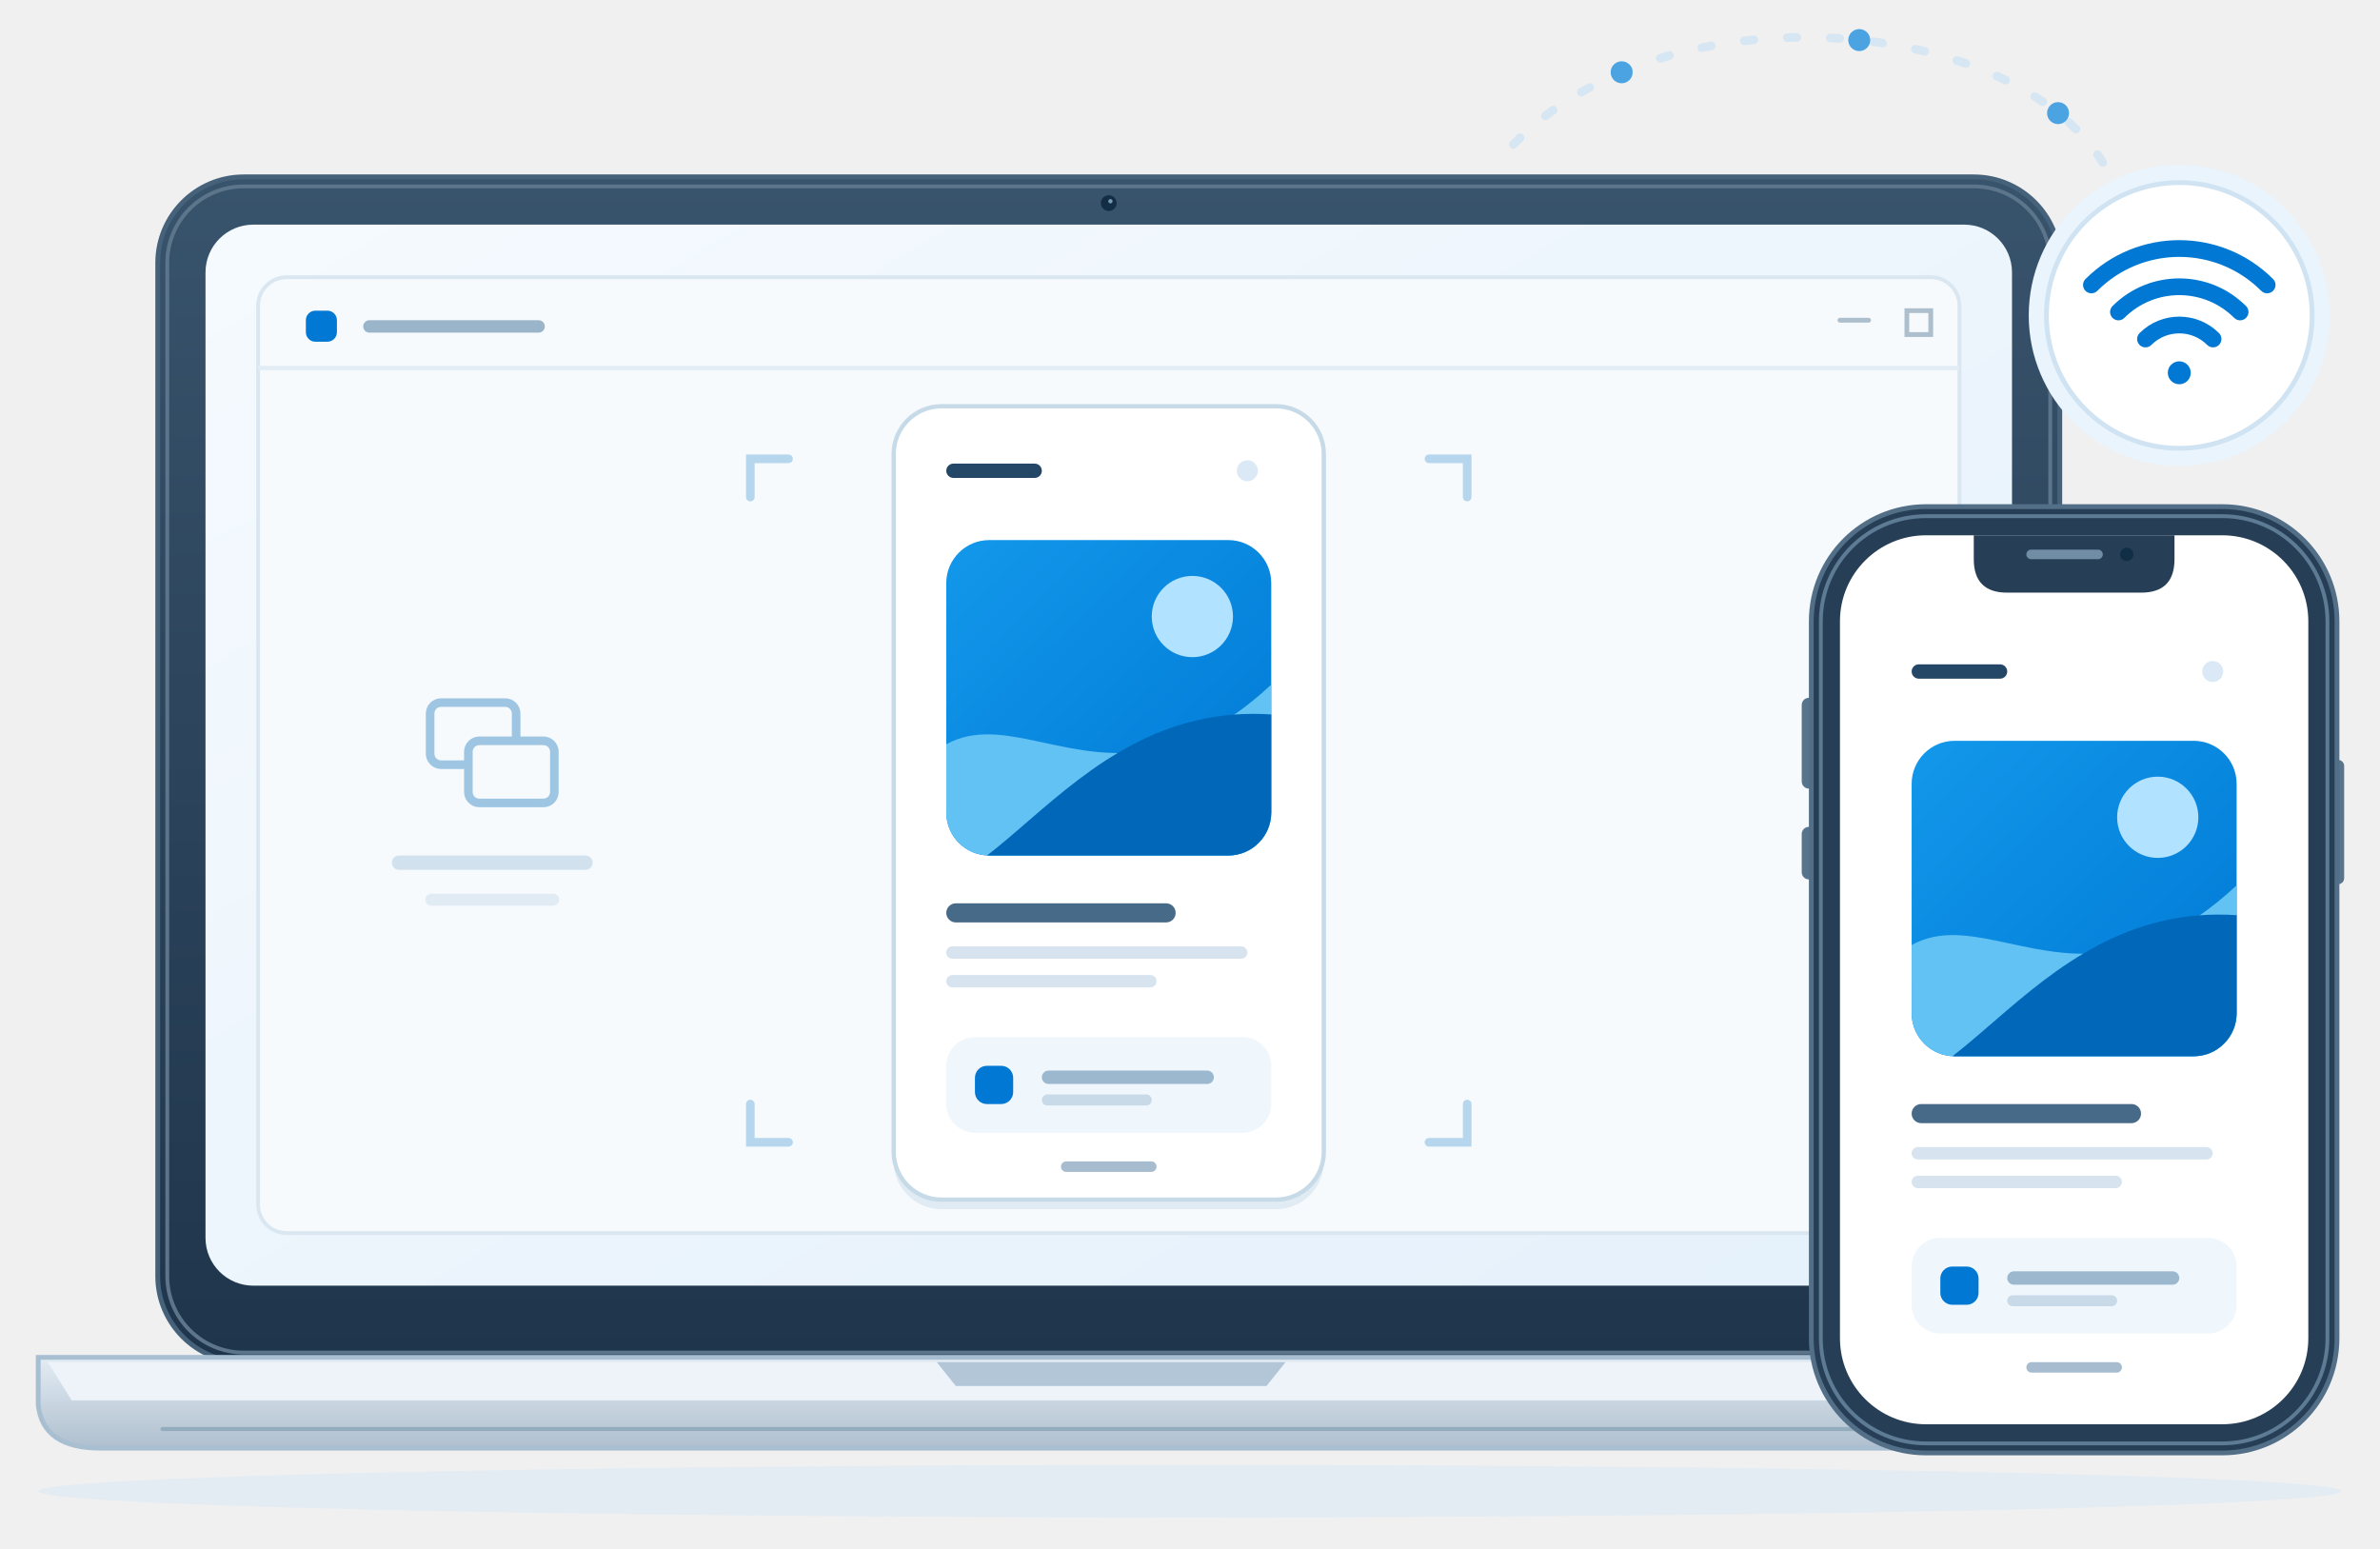
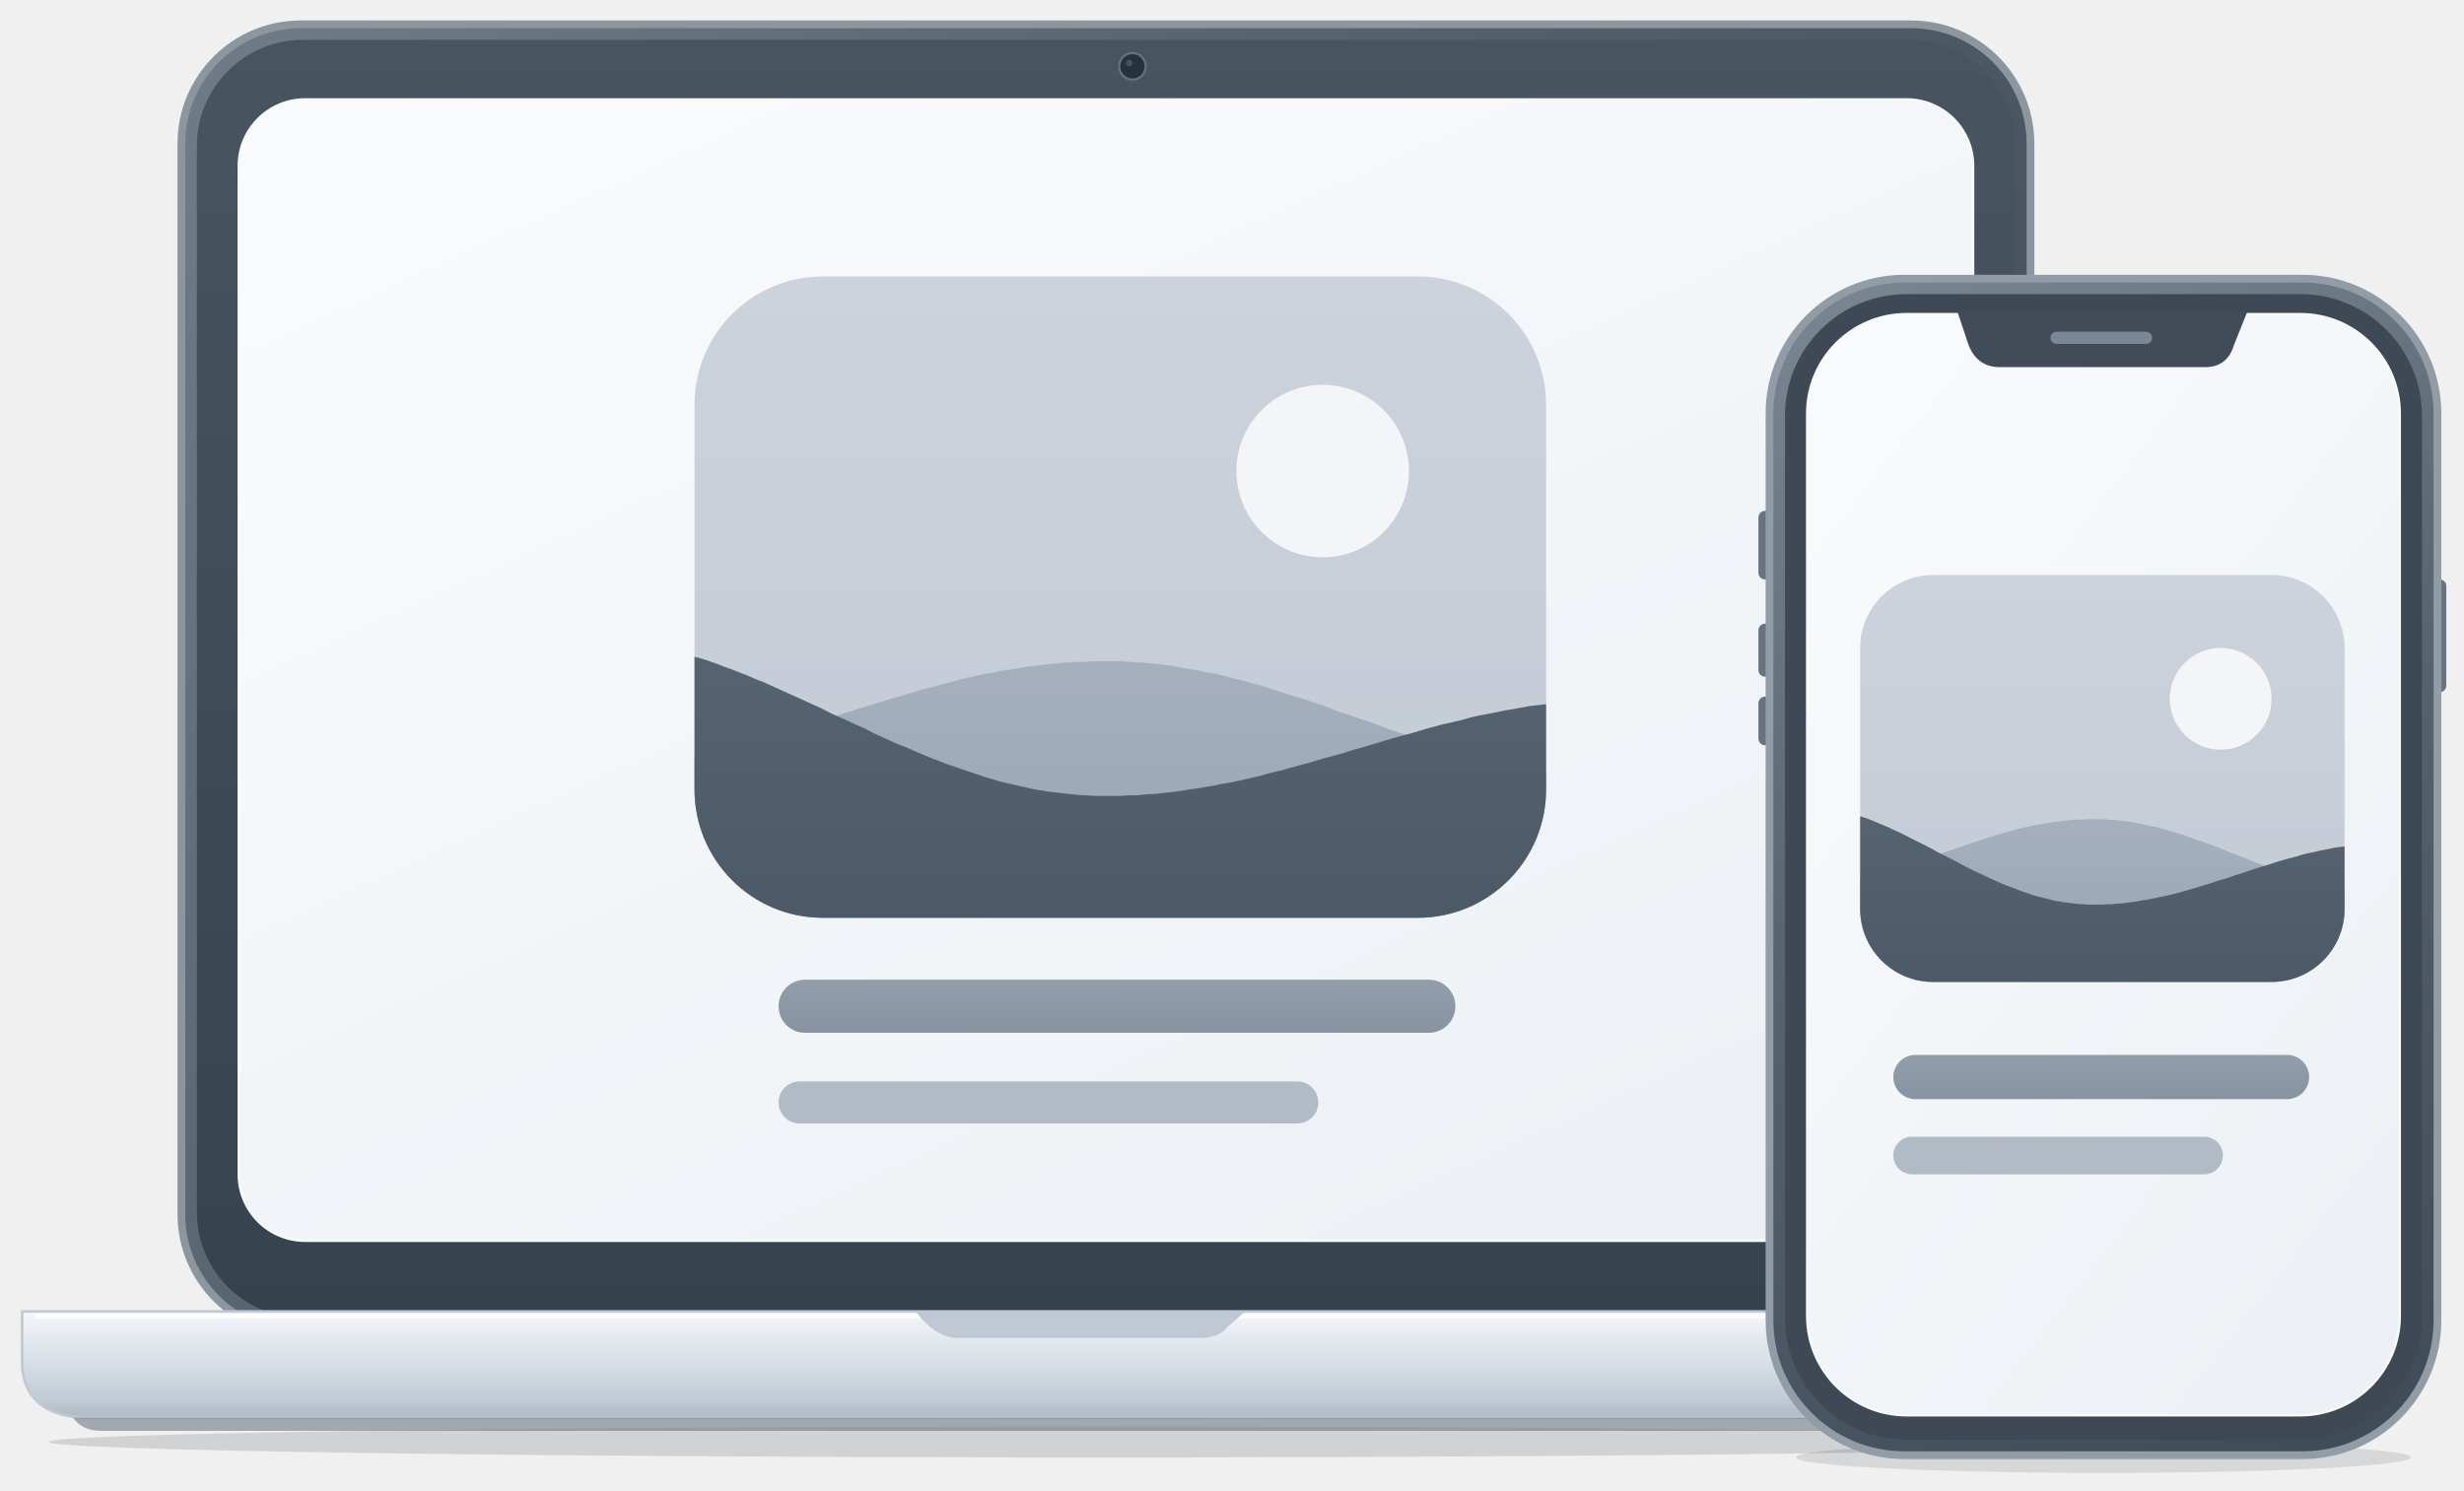
- <svg xmlns="http://www.w3.org/2000/svg" width="996" height="648" viewBox="72 30 498 324" fill="none" role="img" aria-labelledby="title desc">
+ <svg xmlns="http://www.w3.org/2000/svg" width="1114" height="674" viewBox="178 226 1114 674" fill="none" shape-rendering="geometricPrecision">
  <defs>
-     <linearGradient id="chassis" x1="0" y1="0" x2="0" y2="1">
-       <stop stop-color="#38536C" />
-       <stop offset="1" stop-color="#1F354B" />
+     <linearGradient id="laptop-case" x1="260" y1="237" x2="1040" y2="829" gradientUnits="userSpaceOnUse">
+       <stop stop-color="#707C88" />
+       <stop offset=".42" stop-color="#56636F" />
+       <stop offset="1" stop-color="#3E4A56" />
    </linearGradient>
-     <linearGradient id="silver" x1="0" y1="0" x2="0" y2="1">
-       <stop stop-color="#E3ECF4" />
-       <stop offset="1" stop-color="#AFBFCE" />
+     <linearGradient id="laptop-bezel" x1="600" y1="244" x2="600" y2="822" gradientUnits="userSpaceOnUse">
+       <stop stop-color="#485561" />
+       <stop offset="1" stop-color="#36434F" />
    </linearGradient>
-     <linearGradient id="blue" x1="0" y1="0" x2="1" y2="1">
-       <stop stop-color="#1298EB" />
-       <stop offset="1" stop-color="#0078D4" />
+     <linearGradient id="screen-face" x1="0" y1="0" x2=".7" y2="1">
+       <stop stop-color="#FAFBFD" />
+       <stop offset="1" stop-color="#EDF1F5" />
    </linearGradient>
-     <linearGradient id="canvas" x1="0" y1="0" x2="1" y2="1">
-       <stop stop-color="#F5FAFE" />
-       <stop offset="1" stop-color="#E4F0FB" />
+     <linearGradient id="laptop-base" x1="0" y1="0" x2="0" y2="1">
+       <stop stop-color="#F4F7FA" />
+       <stop offset=".34" stop-color="#DFE5EC" />
+       <stop offset=".8" stop-color="#C4CDD7" />
+       <stop offset="1" stop-color="#AFBAC6" />
    </linearGradient>
+     <linearGradient id="phone-case" x1="990" y1="354" x2="1250" y2="884" gradientUnits="userSpaceOnUse">
+       <stop stop-color="#7A8793" />
+       <stop offset=".48" stop-color="#55626F" />
+       <stop offset="1" stop-color="#3F4B57" />
+     </linearGradient>
+     <linearGradient id="photo-sky" x1="0" y1="0" x2="0" y2="1">
+       <stop stop-color="#CDD3DC" />
+       <stop offset="1" stop-color="#C2CAD5" />
+     </linearGradient>
+     <linearGradient id="rear-mountains" x1="0" y1=".5" x2="0" y2="1" gradientUnits="userSpaceOnUse">
+       <stop stop-color="#A8B2BF" />
+       <stop offset="1" stop-color="#99A5B4" />
+     </linearGradient>
+     <linearGradient id="front-mountains" x1="0" y1=".5" x2="0" y2="1" gradientUnits="userSpaceOnUse">
+       <stop stop-color="#586572" />
+       <stop offset="1" stop-color="#4C5966" />
+     </linearGradient>
+     <linearGradient id="primary-line" x1="0" y1="0" x2="0" y2="1">
+       <stop stop-color="#929EAB" />
+       <stop offset="1" stop-color="#8793A1" />
+     </linearGradient>
+     <clipPath id="computer-clip">
+       <rect x="492" y="351" width="385" height="290" rx="58" />
+     </clipPath>
+     <clipPath id="phone-clip">
+       <rect x="1019" y="486" width="219" height="184" rx="33" />
+     </clipPath>
  </defs>
-   <g id="illustration" transform="translate(39,-15)">
-     <ellipse cx="282" cy="357" rx="241" ry="5.5" fill="#E4ECF3" />
-     <g id="wireless-transfer">
-       <path d="M 473,79 C 453,47 379,42 348,77" stroke="#D6E6F3" stroke-width="1.8" stroke-dasharray="2 7" stroke-linecap="round" />
-       <circle cx="422.034" cy="53.387" r="2.3" fill="#4BA3E2" />
-       <circle cx="372.321" cy="60.122" r="2.3" fill="#4BA3E2" />
-       <circle cx="463.635" cy="68.669" r="2.3" fill="#4BA3E2" />
-     </g>
-     <g id="laptop">
-       <rect x="66" y="82" width="398" height="248" rx="18" fill="url(#chassis)" stroke="#46627B" stroke-width="1" />
-       <rect x="68" y="84" width="394" height="244" rx="16" stroke="#5C758B" stroke-width=".8" />
-       <rect x="76" y="92" width="378" height="222" rx="10" fill="url(#canvas)" />
-       <circle cx="265" cy="87.5" r="1.65" fill="#122D44" />
-       <circle cx="265.35" cy="87.1" r=".45" fill="#789AB6" />
-       <path d="M 41,329 H 489 L 509,339 Q 508,348 496,348 H 54 Q 42,348 41,339 Z" fill="url(#silver)" stroke="#A8BED1" stroke-width="1" />
-       <path d="M 43,330 H 487 L 502,338 H 48 Z" fill="#EDF3F8" />
-       <path d="M 229,330 H 302 L 298,335 H 233 Z" fill="#B3C6D8" />
-       <path d="M 67,344 H 477" stroke="#93ADBF" stroke-width=".85" stroke-linecap="round" />
-     </g>
-     <g id="desktop-interface">
-       <rect x="87" y="103" width="356" height="200" rx="6" fill="#F6FAFD" stroke="#DAE7F1" stroke-width=".8" />
-       <path d="M 87,122 H 443" stroke="#E2ECF4" stroke-width=".9" />
-       <rect x="97" y="110" width="6.5" height="6.5" rx="2" fill="#0078D4" />
-       <rect x="109" y="112" width="38" height="2.6" rx="1.3" fill="#9AB4C9" />
-       <path d="M 418,112 H 424 M 432,110 V 115 H 437 V 110 Z" stroke="#ADBFCD" stroke-width="1" stroke-linecap="round" />
-       <path d="M 198,141 H 190 V 149 M 332,141 H 340 V 149 M 198,284 H 190 V 276 M 332,284 H 340 V 276" stroke="#B6D6ED" stroke-width="1.8" stroke-linecap="round" />
-       <rect x="220" y="132" width="90" height="166" rx="10" fill="#E1EBF3" />
-       <rect x="220" y="130" width="90" height="166" rx="10" fill="#FFFFFF" stroke="#C7DAE8" stroke-width=".9" />
-       <g id="mirrored-content" transform="translate(223,132) scale(1)">
-         <clipPath id="mirrored-panel-clip">
-           <rect width="84" height="162" rx="9" />
-         </clipPath>
-         <g clip-path="url(#mirrored-panel-clip)">
-           <rect width="84" height="162" fill="#FFFFFF" />
-           <g id="mirrored-header">
-             <rect x="8" y="10" width="20" height="3" rx="1.5" fill="#244767" />
-             <circle cx="71" cy="11.5" r="2.2" fill="#DAE9F5" />
-           </g>
-           <clipPath id="mirrored-hero-clip">
-             <rect x="8" y="26" width="68" height="66" rx="9" />
-           </clipPath>
-           <g clip-path="url(#mirrored-hero-clip)">
-             <rect x="8" y="26" width="68" height="66" fill="url(#blue)" />
-             <circle cx="59.494" cy="42" r="8.5" fill="#B1E2FF" />
-             <g transform="translate(0.927,0)">
-               <path d="M -4,82 C 17,40 42,105 90,39 V 105 H -4 Z" fill="#62C2F4" />
-               <path d="M -4,99 C 20,104 37,50 89,65 V 108 H -4 Z" fill="#0067B9" />
-             </g>
-           </g>
-           <rect x="8" y="102" width="48" height="4" rx="2" fill="#476A88" />
-           <rect x="8" y="111" width="63" height="2.6" rx="1.3" fill="#D7E4EF" />
-           <rect x="8" y="117" width="44" height="2.6" rx="1.3" fill="#D7E4EF" />
-           <rect x="8" y="130" width="68" height="20" rx="6" fill="#EFF6FC" />
-           <rect x="14" y="136" width="8" height="8" rx="2.5" fill="#0078D4" />
-           <rect x="28" y="137" width="36" height="2.8" rx="1.4" fill="#9BB8CE" />
-           <rect x="28" y="142" width="23" height="2.3" rx="1.15" fill="#C8DAE8" />
-           <rect x="32" y="156" width="20" height="2.2" rx="1.1" fill="#A7BDCF" />
-         </g>
-       </g>
-       <g id="mirror-symbol" stroke="#9EC6E3" stroke-width="1.8">
-         <rect x="123" y="192" width="18" height="13" rx="2.3" />
-         <rect x="131" y="200" width="18" height="13" rx="2.3" fill="#F6FAFD" />
-       </g>
-       <rect x="115" y="224" width="42" height="3" rx="1.5" fill="#D1E1EE" />
-       <rect x="122" y="232" width="28" height="2.5" rx="1.25" fill="#E0EBF4" />
-     </g>
-     <g id="wifi-badge">
-       <circle cx="489" cy="111" r="31.5" fill="#EAF4FC" />
-       <circle cx="489" cy="111" r="27.8" fill="#FFFFFF" stroke="#D0E3F2" stroke-width="1" />
-       <g id="wifi-icon" stroke="#0078D4" stroke-width="3.5" stroke-linecap="round" fill="none">
-         <path d="M 470.615,104.615 A 26,26 0 0 1 507.385,104.615" />
-         <path d="M 476.272,110.272 A 18,18 0 0 1 501.728,110.272" />
-         <path d="M 481.929,115.929 A 10,10 0 0 1 496.071,115.929" />
-         <circle cx="489" cy="123" r="2.4" stroke="none" fill="#0078D4" />
-       </g>
-     </g>
-     <g id="phone">
-       <rect x="410" y="191" width="3" height="19" rx="1.5" fill="#58748C" />
-       <rect x="410" y="218" width="3" height="11" rx="1.5" fill="#58748C" />
-       <rect x="521" y="204" width="2.5" height="26" rx="1.25" fill="#58748C" />
-       <rect x="412" y="151" width="110" height="198" rx="24" fill="#263F56" stroke="#526F87" stroke-width="1" />
-       <rect x="414" y="153" width="106" height="194" rx="22" stroke="#5D7B94" stroke-width=".8" />
-       <rect x="418" y="157" width="98" height="186" rx="18" fill="#FFFFFF" />
-       <path d="M 446,157 H 488 V 162 Q 488,169 481,169 H 453 Q 446,169 446,162 Z" fill="#263F56" />
-       <rect x="457" y="160" width="16" height="2" rx="1" fill="#718DA5" />
-       <circle cx="478" cy="161" r="1.4" fill="#102E45" />
-       <g id="phone-content" transform="translate(425,174) scale(1)">
-         <clipPath id="phone-panel-clip">
-           <rect width="84" height="162" rx="9" />
-         </clipPath>
-         <g clip-path="url(#phone-panel-clip)">
-           <rect width="84" height="162" fill="#FFFFFF" />
-           <g id="phone-header">
-             <rect x="8" y="10" width="20" height="3" rx="1.5" fill="#244767" />
-             <circle cx="71" cy="11.5" r="2.2" fill="#DAE9F5" />
-           </g>
-           <clipPath id="phone-hero-clip">
-             <rect x="8" y="26" width="68" height="66" rx="9" />
-           </clipPath>
-           <g clip-path="url(#phone-hero-clip)">
-             <rect x="8" y="26" width="68" height="66" fill="url(#blue)" />
-             <circle cx="59.494" cy="42" r="8.5" fill="#B1E2FF" />
-             <g transform="translate(0.927,0)">
-               <path d="M -4,82 C 17,40 42,105 90,39 V 105 H -4 Z" fill="#62C2F4" />
-               <path d="M -4,99 C 20,104 37,50 89,65 V 108 H -4 Z" fill="#0067B9" />
-             </g>
-           </g>
-           <rect x="8" y="102" width="48" height="4" rx="2" fill="#476A88" />
-           <rect x="8" y="111" width="63" height="2.6" rx="1.3" fill="#D7E4EF" />
-           <rect x="8" y="117" width="44" height="2.6" rx="1.3" fill="#D7E4EF" />
-           <rect x="8" y="130" width="68" height="20" rx="6" fill="#EFF6FC" />
-           <rect x="14" y="136" width="8" height="8" rx="2.5" fill="#0078D4" />
-           <rect x="28" y="137" width="36" height="2.8" rx="1.4" fill="#9BB8CE" />
-           <rect x="28" y="142" width="23" height="2.3" rx="1.15" fill="#C8DAE8" />
-           <rect x="32" y="156" width="20" height="2.2" rx="1.1" fill="#A7BDCF" />
-         </g>
+   <ellipse cx="676" cy="878" rx="476" ry="7" fill="#27313C" opacity=".16" />
+   <ellipse cx="1129" cy="885" rx="139" ry="7" fill="#27313C" opacity=".13" />
+   <rect x="260" y="237" width="836" height="592" rx="54" fill="url(#laptop-case)" stroke="#8C969F" stroke-width="3.5" />
+   <rect x="267" y="244" width="822" height="578" rx="48" fill="url(#laptop-bezel)" />
+   <rect x="286" y="271" width="784" height="516" rx="30" fill="url(#screen-face)" stroke="#F7F9FB" stroke-width="1.2" />
+   <circle cx="690" cy="256" r="6" fill="#26323D" stroke="#65717E" stroke-width="1" />
+   <circle cx="688.5" cy="254.5" r="1.5" fill="#83909C" opacity=".35" />
+   <g clip-path="url(#computer-clip)">
+     <rect x="492" y="351" width="385" height="290" fill="url(#photo-sky)" />
+     <circle cx="776" cy="439" r="39" fill="#F3F5F8" />
+     <g transform="translate(492 351) scale(385 290)">
+       <g>
+         <path d="M0 1 L0 0.748 C0.007 0.746 0.013 0.744 0.02 0.742 C0.027 0.74 0.033 0.738 0.04 0.735 C0.047 0.733 0.053 0.731 0.06 0.728 C0.067 0.726 0.073 0.723 0.08 0.721 C0.087 0.718 0.093 0.716 0.1 0.713 C0.107 0.71 0.113 0.707 0.12 0.705 C0.127 0.702 0.133 0.699 0.14 0.696 C0.147 0.694 0.153 0.691 0.16 0.688 C0.167 0.685 0.173 0.682 0.18 0.679 C0.187 0.677 0.193 0.674 0.2 0.671 C0.207 0.668 0.213 0.666 0.22 0.663 C0.227 0.66 0.233 0.657 0.24 0.655 C0.247 0.652 0.253 0.65 0.26 0.647 C0.267 0.644 0.273 0.642 0.28 0.64 C0.287 0.637 0.293 0.635 0.3 0.633 C0.307 0.63 0.313 0.628 0.32 0.626 C0.327 0.624 0.333 0.622 0.34 0.62 C0.347 0.619 0.353 0.617 0.36 0.615 C0.367 0.614 0.373 0.612 0.38 0.611 C0.387 0.609 0.393 0.608 0.4 0.607 C0.407 0.606 0.413 0.605 0.42 0.604 C0.427 0.603 0.433 0.602 0.44 0.602 C0.447 0.601 0.453 0.601 0.46 0.601 C0.467 0.6 0.473 0.6 0.48 0.6 C0.481 0.6 0.481 0.6 0.482 0.6 C0.488 0.6 0.494 0.6 0.5 0.6 C0.507 0.601 0.513 0.601 0.52 0.602 C0.527 0.602 0.533 0.603 0.54 0.604 C0.547 0.605 0.553 0.606 0.56 0.607 C0.567 0.609 0.573 0.61 0.58 0.612 C0.587 0.613 0.593 0.615 0.6 0.617 C0.607 0.618 0.613 0.62 0.62 0.622 C0.627 0.625 0.633 0.627 0.64 0.629 C0.647 0.631 0.653 0.634 0.66 0.636 C0.667 0.639 0.673 0.641 0.68 0.644 C0.687 0.647 0.693 0.65 0.7 0.653 C0.707 0.655 0.713 0.658 0.72 0.661 C0.727 0.664 0.733 0.667 0.74 0.67 C0.747 0.673 0.753 0.677 0.76 0.68 C0.767 0.683 0.773 0.686 0.78 0.689 C0.787 0.692 0.793 0.695 0.8 0.698 C0.807 0.702 0.813 0.705 0.82 0.708 C0.827 0.711 0.833 0.714 0.84 0.717 C0.847 0.72 0.853 0.723 0.86 0.726 C0.867 0.729 0.873 0.731 0.88 0.734 C0.887 0.737 0.893 0.74 0.9 0.742 C0.907 0.745 0.913 0.747 0.92 0.75 C0.927 0.752 0.933 0.754 0.94 0.756 C0.947 0.758 0.953 0.76 0.96 0.762 C0.967 0.764 0.973 0.766 0.98 0.767 C0.987 0.769 0.993 0.771 1 0.772 L1 1 Z" fill="url(#rear-mountains)" />
+         <path d="M0 1 L0 0.593 C0.007 0.595 0.013 0.598 0.02 0.601 C0.027 0.604 0.033 0.608 0.04 0.611 C0.047 0.614 0.053 0.618 0.06 0.621 C0.067 0.625 0.073 0.629 0.08 0.632 C0.087 0.636 0.093 0.64 0.1 0.644 C0.107 0.648 0.113 0.652 0.12 0.656 C0.127 0.66 0.133 0.664 0.14 0.668 C0.147 0.672 0.153 0.676 0.16 0.681 C0.167 0.685 0.173 0.689 0.18 0.693 C0.187 0.697 0.193 0.701 0.2 0.705 C0.207 0.71 0.213 0.714 0.22 0.718 C0.227 0.722 0.233 0.726 0.24 0.73 C0.247 0.733 0.253 0.737 0.26 0.741 C0.267 0.745 0.273 0.748 0.28 0.752 C0.287 0.755 0.293 0.759 0.3 0.762 C0.307 0.765 0.313 0.768 0.32 0.771 C0.327 0.774 0.333 0.777 0.34 0.78 C0.347 0.783 0.353 0.785 0.36 0.788 C0.367 0.79 0.373 0.792 0.38 0.794 C0.387 0.796 0.393 0.798 0.4 0.8 C0.407 0.801 0.413 0.803 0.42 0.804 C0.427 0.805 0.433 0.806 0.44 0.807 C0.447 0.808 0.453 0.809 0.46 0.809 C0.467 0.81 0.473 0.81 0.48 0.81 C0.481 0.81 0.481 0.81 0.482 0.81 C0.488 0.81 0.494 0.81 0.5 0.81 C0.507 0.809 0.513 0.809 0.52 0.809 C0.527 0.808 0.533 0.807 0.54 0.807 C0.547 0.806 0.553 0.805 0.56 0.804 C0.567 0.803 0.573 0.802 0.58 0.8 C0.587 0.799 0.593 0.798 0.6 0.796 C0.607 0.795 0.613 0.793 0.62 0.791 C0.627 0.79 0.633 0.788 0.64 0.786 C0.647 0.784 0.653 0.782 0.66 0.78 C0.667 0.778 0.673 0.775 0.68 0.773 C0.687 0.771 0.693 0.769 0.7 0.766 C0.707 0.764 0.713 0.761 0.72 0.759 C0.727 0.756 0.733 0.754 0.74 0.751 C0.747 0.749 0.753 0.746 0.76 0.744 C0.767 0.741 0.773 0.738 0.78 0.736 C0.787 0.733 0.793 0.731 0.8 0.728 C0.807 0.725 0.813 0.723 0.82 0.72 C0.827 0.718 0.833 0.715 0.84 0.713 C0.847 0.71 0.853 0.708 0.86 0.705 C0.867 0.703 0.873 0.7 0.88 0.698 C0.887 0.696 0.893 0.694 0.9 0.692 C0.907 0.689 0.913 0.687 0.92 0.685 C0.927 0.683 0.933 0.682 0.94 0.68 C0.947 0.678 0.953 0.676 0.96 0.675 C0.967 0.673 0.973 0.672 0.98 0.67 C0.987 0.669 0.993 0.668 1 0.667 L1 1 Z" fill="url(#front-mountains)" />
      </g>
    </g>
  </g>
+   <rect x="530" y="669" width="306" height="24" rx="12" fill="url(#primary-line)" />
+   <rect x="530" y="715" width="244" height="19" rx="9.5" fill="#B1BAC5" />
+   <path d="M188 819 H1155 V838 C1155 855 1144 866 1127 867 H217 C199 867 188 858 188 842 Z" fill="url(#laptop-base)" stroke="#C0C9D2" stroke-width="1.2" />
+   <path d="M194 821 H1150" stroke="#FFFFFF" stroke-width="2" opacity=".85" />
+   <path d="M592 819 H741 L733 826 Q729 831 721 831 H611 Q601 831 592 819 Z" fill="#C0C9D3" />
+   <path d="M211 867 H1136 L1126 873 H224 Q215 873 211 867 Z" fill="#75818D" opacity=".65" />
+   <rect x="973" y="457" width="7" height="31" rx="3" fill="#67737F" />
+   <rect x="973" y="508" width="7" height="24" rx="3" fill="#67737F" />
+   <rect x="973" y="541" width="7" height="22" rx="3" fill="#67737F" />
+   <rect x="1277" y="488" width="7" height="51" rx="3" fill="#687480" />
+   <rect x="978" y="352" width="302" height="532" rx="61" fill="url(#phone-case)" stroke="#929CA6" stroke-width="3.5" />
+   <rect x="985" y="359" width="288" height="518" rx="55" fill="#3E4955" />
+   <rect x="995" y="368" width="268" height="498" rx="45" fill="url(#screen-face)" stroke="#F8FAFC" stroke-width="1" />
+   <path d="M1063 367 H1194 L1188 382 Q1185 392 1175 392 H1082 Q1072 392 1068 382 Z" fill="#414C58" />
+   <rect x="1105" y="376" width="46" height="5.5" rx="2.75" fill="#7B8794" />
+   <g clip-path="url(#phone-clip)">
+     <rect x="1019" y="486" width="219" height="184" fill="url(#photo-sky)" />
+     <circle cx="1182" cy="542" r="23" fill="#F3F5F8" />
+     <g transform="translate(1019 486) scale(219 184)">
+       <g>
+         <path d="M0 1 L0 0.748 C0.007 0.746 0.013 0.744 0.02 0.742 C0.027 0.74 0.033 0.738 0.04 0.735 C0.047 0.733 0.053 0.731 0.06 0.728 C0.067 0.726 0.073 0.723 0.08 0.721 C0.087 0.718 0.093 0.716 0.1 0.713 C0.107 0.71 0.113 0.707 0.12 0.705 C0.127 0.702 0.133 0.699 0.14 0.696 C0.147 0.694 0.153 0.691 0.16 0.688 C0.167 0.685 0.173 0.682 0.18 0.679 C0.187 0.677 0.193 0.674 0.2 0.671 C0.207 0.668 0.213 0.666 0.22 0.663 C0.227 0.66 0.233 0.657 0.24 0.655 C0.247 0.652 0.253 0.65 0.26 0.647 C0.267 0.644 0.273 0.642 0.28 0.64 C0.287 0.637 0.293 0.635 0.3 0.633 C0.307 0.63 0.313 0.628 0.32 0.626 C0.327 0.624 0.333 0.622 0.34 0.62 C0.347 0.619 0.353 0.617 0.36 0.615 C0.367 0.614 0.373 0.612 0.38 0.611 C0.387 0.609 0.393 0.608 0.4 0.607 C0.407 0.606 0.413 0.605 0.42 0.604 C0.427 0.603 0.433 0.602 0.44 0.602 C0.447 0.601 0.453 0.601 0.46 0.601 C0.467 0.6 0.473 0.6 0.48 0.6 C0.481 0.6 0.481 0.6 0.482 0.6 C0.488 0.6 0.494 0.6 0.5 0.6 C0.507 0.601 0.513 0.601 0.52 0.602 C0.527 0.602 0.533 0.603 0.54 0.604 C0.547 0.605 0.553 0.606 0.56 0.607 C0.567 0.609 0.573 0.61 0.58 0.612 C0.587 0.613 0.593 0.615 0.6 0.617 C0.607 0.618 0.613 0.62 0.62 0.622 C0.627 0.625 0.633 0.627 0.64 0.629 C0.647 0.631 0.653 0.634 0.66 0.636 C0.667 0.639 0.673 0.641 0.68 0.644 C0.687 0.647 0.693 0.65 0.7 0.653 C0.707 0.655 0.713 0.658 0.72 0.661 C0.727 0.664 0.733 0.667 0.74 0.67 C0.747 0.673 0.753 0.677 0.76 0.68 C0.767 0.683 0.773 0.686 0.78 0.689 C0.787 0.692 0.793 0.695 0.8 0.698 C0.807 0.702 0.813 0.705 0.82 0.708 C0.827 0.711 0.833 0.714 0.84 0.717 C0.847 0.72 0.853 0.723 0.86 0.726 C0.867 0.729 0.873 0.731 0.88 0.734 C0.887 0.737 0.893 0.74 0.9 0.742 C0.907 0.745 0.913 0.747 0.92 0.75 C0.927 0.752 0.933 0.754 0.94 0.756 C0.947 0.758 0.953 0.76 0.96 0.762 C0.967 0.764 0.973 0.766 0.98 0.767 C0.987 0.769 0.993 0.771 1 0.772 L1 1 Z" fill="url(#rear-mountains)" />
+         <path d="M0 1 L0 0.593 C0.007 0.595 0.013 0.598 0.02 0.601 C0.027 0.604 0.033 0.608 0.04 0.611 C0.047 0.614 0.053 0.618 0.06 0.621 C0.067 0.625 0.073 0.629 0.08 0.632 C0.087 0.636 0.093 0.64 0.1 0.644 C0.107 0.648 0.113 0.652 0.12 0.656 C0.127 0.66 0.133 0.664 0.14 0.668 C0.147 0.672 0.153 0.676 0.16 0.681 C0.167 0.685 0.173 0.689 0.18 0.693 C0.187 0.697 0.193 0.701 0.2 0.705 C0.207 0.71 0.213 0.714 0.22 0.718 C0.227 0.722 0.233 0.726 0.24 0.73 C0.247 0.733 0.253 0.737 0.26 0.741 C0.267 0.745 0.273 0.748 0.28 0.752 C0.287 0.755 0.293 0.759 0.3 0.762 C0.307 0.765 0.313 0.768 0.32 0.771 C0.327 0.774 0.333 0.777 0.34 0.78 C0.347 0.783 0.353 0.785 0.36 0.788 C0.367 0.79 0.373 0.792 0.38 0.794 C0.387 0.796 0.393 0.798 0.4 0.8 C0.407 0.801 0.413 0.803 0.42 0.804 C0.427 0.805 0.433 0.806 0.44 0.807 C0.447 0.808 0.453 0.809 0.46 0.809 C0.467 0.81 0.473 0.81 0.48 0.81 C0.481 0.81 0.481 0.81 0.482 0.81 C0.488 0.81 0.494 0.81 0.5 0.81 C0.507 0.809 0.513 0.809 0.52 0.809 C0.527 0.808 0.533 0.807 0.54 0.807 C0.547 0.806 0.553 0.805 0.56 0.804 C0.567 0.803 0.573 0.802 0.58 0.8 C0.587 0.799 0.593 0.798 0.6 0.796 C0.607 0.795 0.613 0.793 0.62 0.791 C0.627 0.79 0.633 0.788 0.64 0.786 C0.647 0.784 0.653 0.782 0.66 0.78 C0.667 0.778 0.673 0.775 0.68 0.773 C0.687 0.771 0.693 0.769 0.7 0.766 C0.707 0.764 0.713 0.761 0.72 0.759 C0.727 0.756 0.733 0.754 0.74 0.751 C0.747 0.749 0.753 0.746 0.76 0.744 C0.767 0.741 0.773 0.738 0.78 0.736 C0.787 0.733 0.793 0.731 0.8 0.728 C0.807 0.725 0.813 0.723 0.82 0.72 C0.827 0.718 0.833 0.715 0.84 0.713 C0.847 0.71 0.853 0.708 0.86 0.705 C0.867 0.703 0.873 0.7 0.88 0.698 C0.887 0.696 0.893 0.694 0.9 0.692 C0.907 0.689 0.913 0.687 0.92 0.685 C0.927 0.683 0.933 0.682 0.94 0.68 C0.947 0.678 0.953 0.676 0.96 0.675 C0.967 0.673 0.973 0.672 0.98 0.67 C0.987 0.669 0.993 0.668 1 0.667 L1 1 Z" fill="url(#front-mountains)" />
+       </g>
+     </g>
+   </g>
+   <rect x="1034" y="703" width="188" height="20" rx="10" fill="url(#primary-line)" />
+   <rect x="1034" y="740" width="149" height="17" rx="8.5" fill="#B1BAC5" />
</svg>
